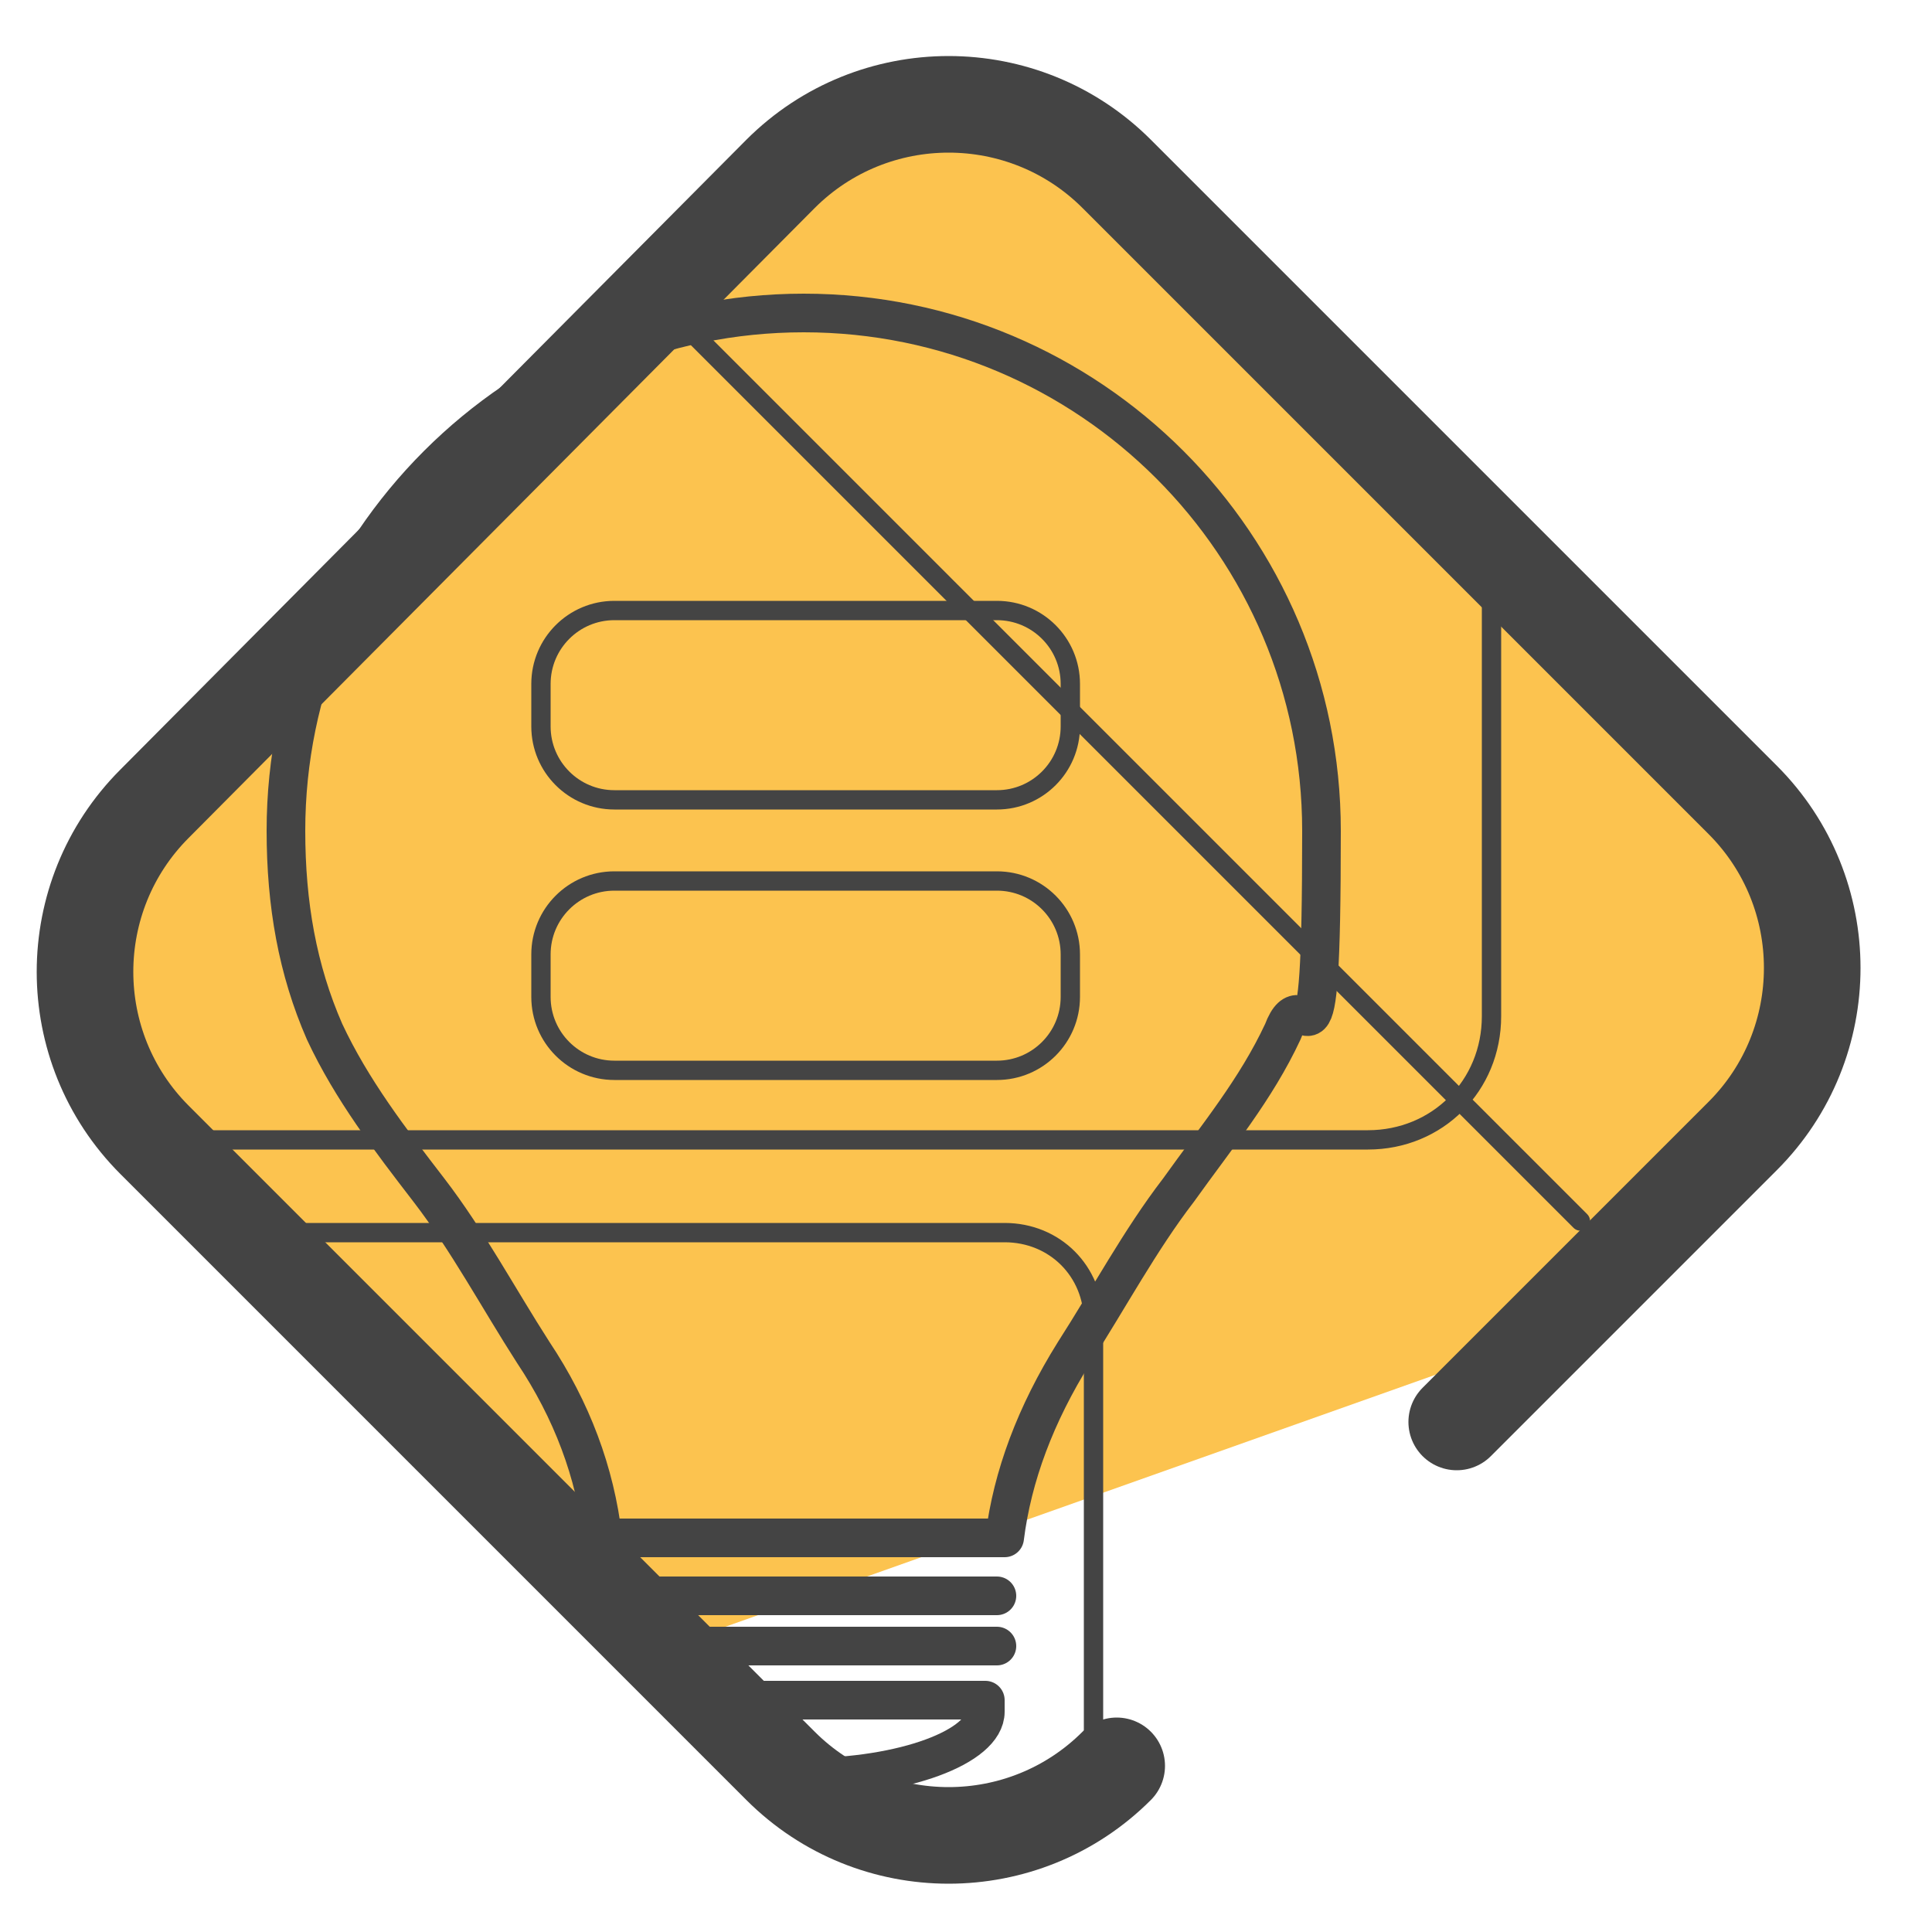
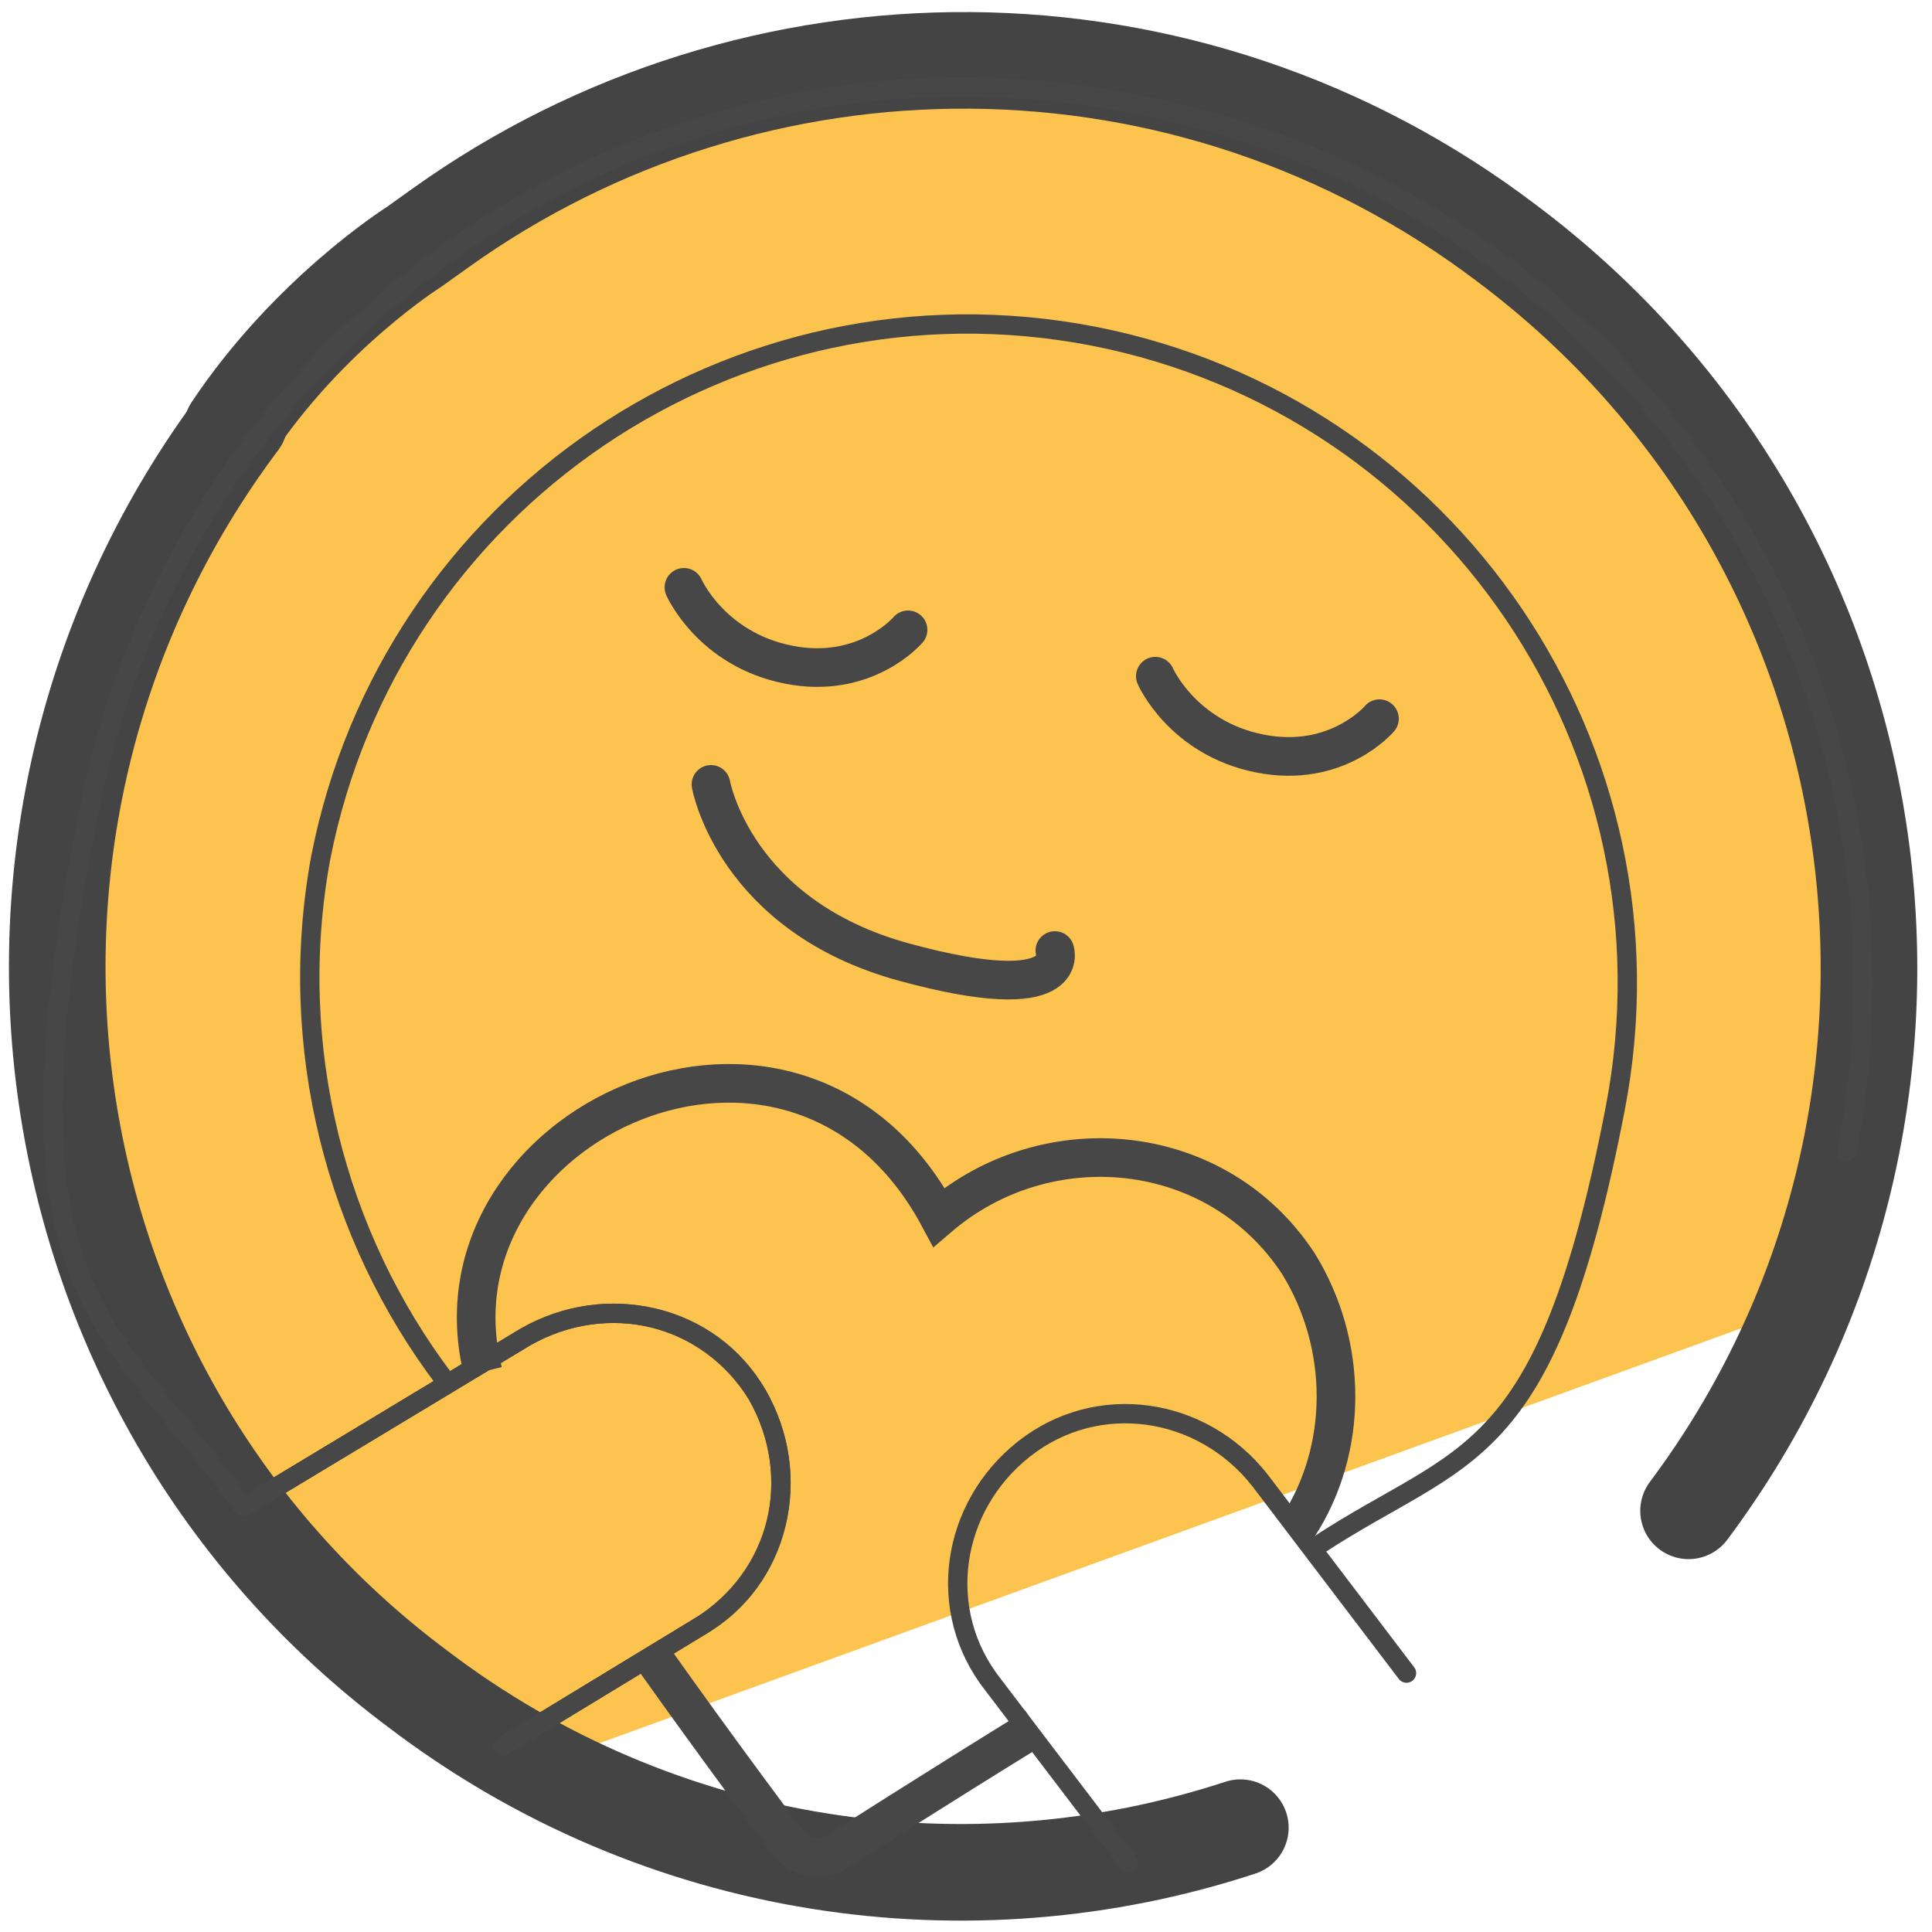
- <svg xmlns="http://www.w3.org/2000/svg" viewBox="0 0 50 50">
-   <path fill="#fcc34f" d="M47 26.3l-.5-4L29.3 4.7l-4.4-1.8c-4.1 0-17.8 12.9-17.8 15.5l-4.3 4-.2 5.9 14.2 14.5L41.6 34c.6-.3 6.2-6 5.4-7.6z" />
-   <path fill="none" stroke="#444" stroke-linecap="round" stroke-linejoin="round" stroke-width="2.5" d="M28.9 45.7c-2.4 2.4-6.3 2.4-8.7 0L4 29.5c-2.4-2.4-2.4-6.3 0-8.7L20.2 4.5c2.4-2.4 6.3-2.4 8.7 0l16.2 16.2c2.4 2.4 2.4 6.3 0 8.7l-7.4 7.4" />
-   <path fill="none" stroke="#444" stroke-linecap="round" stroke-linejoin="round" d="M15.6 39.8c-.2-1.7-.8-3.3-1.8-4.8-.9-1.4-1.7-2.9-2.7-4.2-1-1.3-2-2.6-2.7-4.1-.7-1.6-1-3.3-1-5.2 0-7.4 6-13.4 13.4-13.4s13.4 6 13.4 13.4-.4 3.6-1 5.2c-.7 1.5-1.7 2.7-2.7 4.1-1 1.3-1.8 2.8-2.7 4.2-1 1.6-1.6 3.2-1.8 4.8H15.7zm.3 1.5h9.9m-8.4 1.3h8.4m-5 3.4c2.6 0 4.7-.8 4.7-1.7V44h-7.1" />
-   <rect width="13.7" height="4.9" x="14" y="15.8" fill="none" stroke="#444" stroke-miterlimit="10" stroke-width=".5" rx="1.9" ry="1.9" />
-   <rect width="13.7" height="4.9" x="14" y="22.8" fill="none" stroke="#444" stroke-miterlimit="10" stroke-width=".5" rx="1.9" ry="1.9" />
-   <path fill="none" stroke="#444" stroke-linecap="round" stroke-linejoin="round" stroke-width=".5" d="M4 29.5h31.4c1.8 0 3.2-1.4 3.2-3.2V15.2M28.3 46.4V34.2c0-1.3-1-2.3-2.3-2.3H6.6M16.8 7.5l24.1 24.1" />
+ <svg xmlns="http://www.w3.org/2000/svg" version="1.1" viewBox="0 0 50 50">
+   <defs>
+     <style>
+       .cls-1, .cls-2, .cls-3, .cls-4, .cls-5 {
+         fill: none;
+       }
+ 
+       .cls-1, .cls-3, .cls-4, .cls-5 {
+         stroke: #474747;
+       }
+ 
+       .cls-1, .cls-5 {
+         stroke-miterlimit: 10;
+       }
+ 
+       .cls-2 {
+         stroke: #444;
+         stroke-width: 2.5px;
+       }
+ 
+       .cls-2, .cls-3, .cls-4 {
+         stroke-linecap: round;
+         stroke-linejoin: round;
+       }
+ 
+       .cls-3, .cls-5 {
+         stroke-width: .5px;
+       }
+ 
+       .cls-6 {
+         fill: #fcc34f;
+       }
+     </style>
+   </defs>
+   <g>
+     <g id="Camada_1">
+       <g>
+         <path class="cls-6" d="M47.8,20c-.2-.8-2.7-7.5-3.2-8.1l-3-3.5h-.2c0,0-7.6-5.7-7.6-5.7l-7.8-.7c-3.2,0-14.5.3-21.4,10.2L.7,22.9h-.2c0,0,4,13.5,4,13.5.1.4,4.5,5.7,4.9,5.9l5.6,3,32.2-11.7c.7-.4,1.7-8.6.8-13.4Z" />
+         <g>
+           <path class="cls-2" d="M32.1,47.3c-7,2.3-15,1.2-21.3-3.6C.5,36-1.6,21.3,6.2,10.9" />
+           <path class="cls-2" d="M6,11.1c2-3,4.7-4.7,4.7-4.7l.7-.5C19.5.1,30.7,0,39,6.3c10.4,7.8,12.4,22.5,4.7,32.8" />
+         </g>
+         <g>
+           <path class="cls-1" d="M33.6,39.5c1.3-2,1.3-4.7,0-6.8-2.1-3.2-6.5-3.6-9.3-1.2-3.7-6.9-13.4-2.4-11.8,4M16.9,42.9c1.7,2.4,3.5,4.8,3.5,4.8.3.4.9.5,1.3.2,0,0,2.5-1.6,5.1-3.2" />
+           <path class="cls-3" d="M11.5,35.7c-2.8-3.7-4.1-8.6-3.2-13.5,1.8-9.2,10.7-15.3,20-13.5,9.2,1.8,15.3,10.7,13.5,20s-3.9,8.8-7.7,11.3" />
+           <path class="cls-4" d="M18.4,20.3s.6,3.4,5,4.6,3.9-.3,3.9-.3" />
+           <g>
+             <path class="cls-4" d="M17.7,15.2s.7,1.6,2.7,2,3.1-.9,3.1-.9" />
+             <path class="cls-4" d="M29.9,17.5s.7,1.6,2.7,2,3.1-.9,3.1-.9" />
+           </g>
+           <g>
+             <path class="cls-3" d="M29.2,48.2l-3.5-4.6c-1.5-1.9-1.1-4.6.8-6.1,1.9-1.5,4.6-1.1,6.1.8l3.8,5" />
+             <path class="cls-3" d="M47.8,29.8c2.4-12.6-5.8-24.7-18.4-27.1C16.9.2,4.8,8.4,2.3,21s.4,13,4,18l7.3-4.4c2.1-1.2,4.7-.6,6,1.5,1.2,2.1.6,4.7-1.5,6l-5.1,3.1" />
+             <path class="cls-5" d="M13,45.2l5.1-3.1c2.1-1.2,2.7-3.9,1.5-6-1.2-2.1-3.9-2.7-6-1.5l-7.3,4.4" />
+           </g>
+         </g>
+       </g>
+     </g>
+   </g>
</svg>
